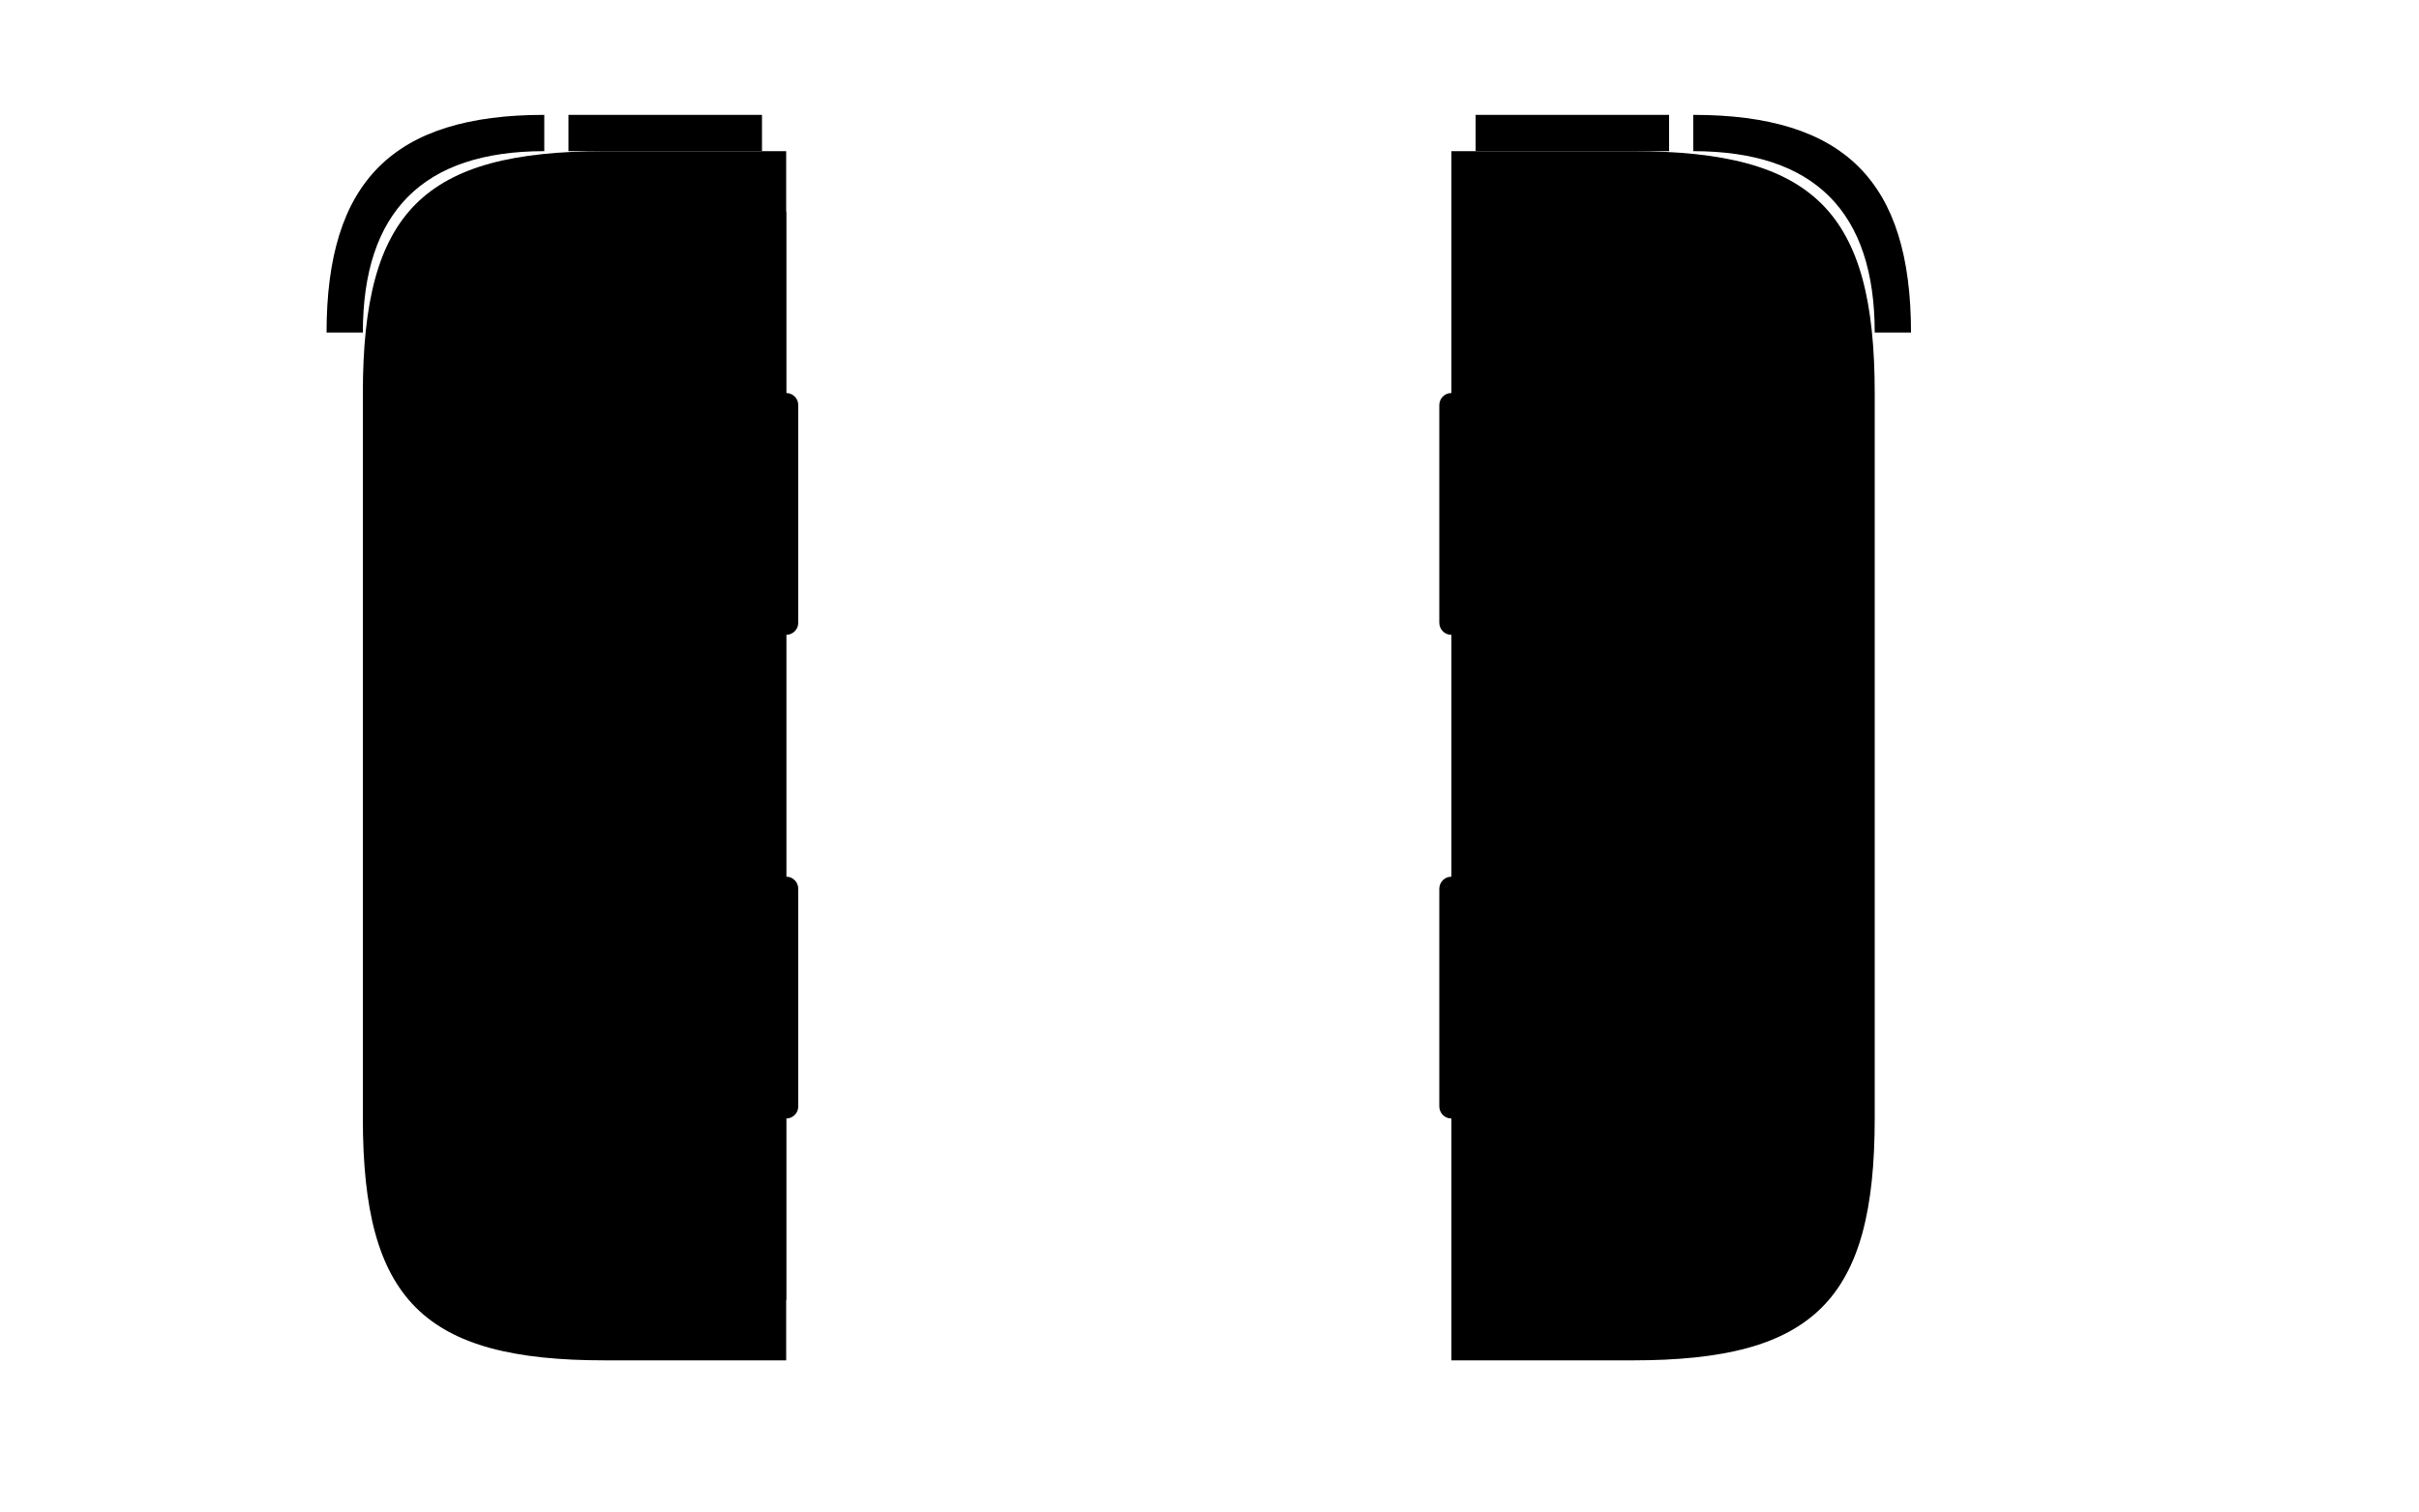
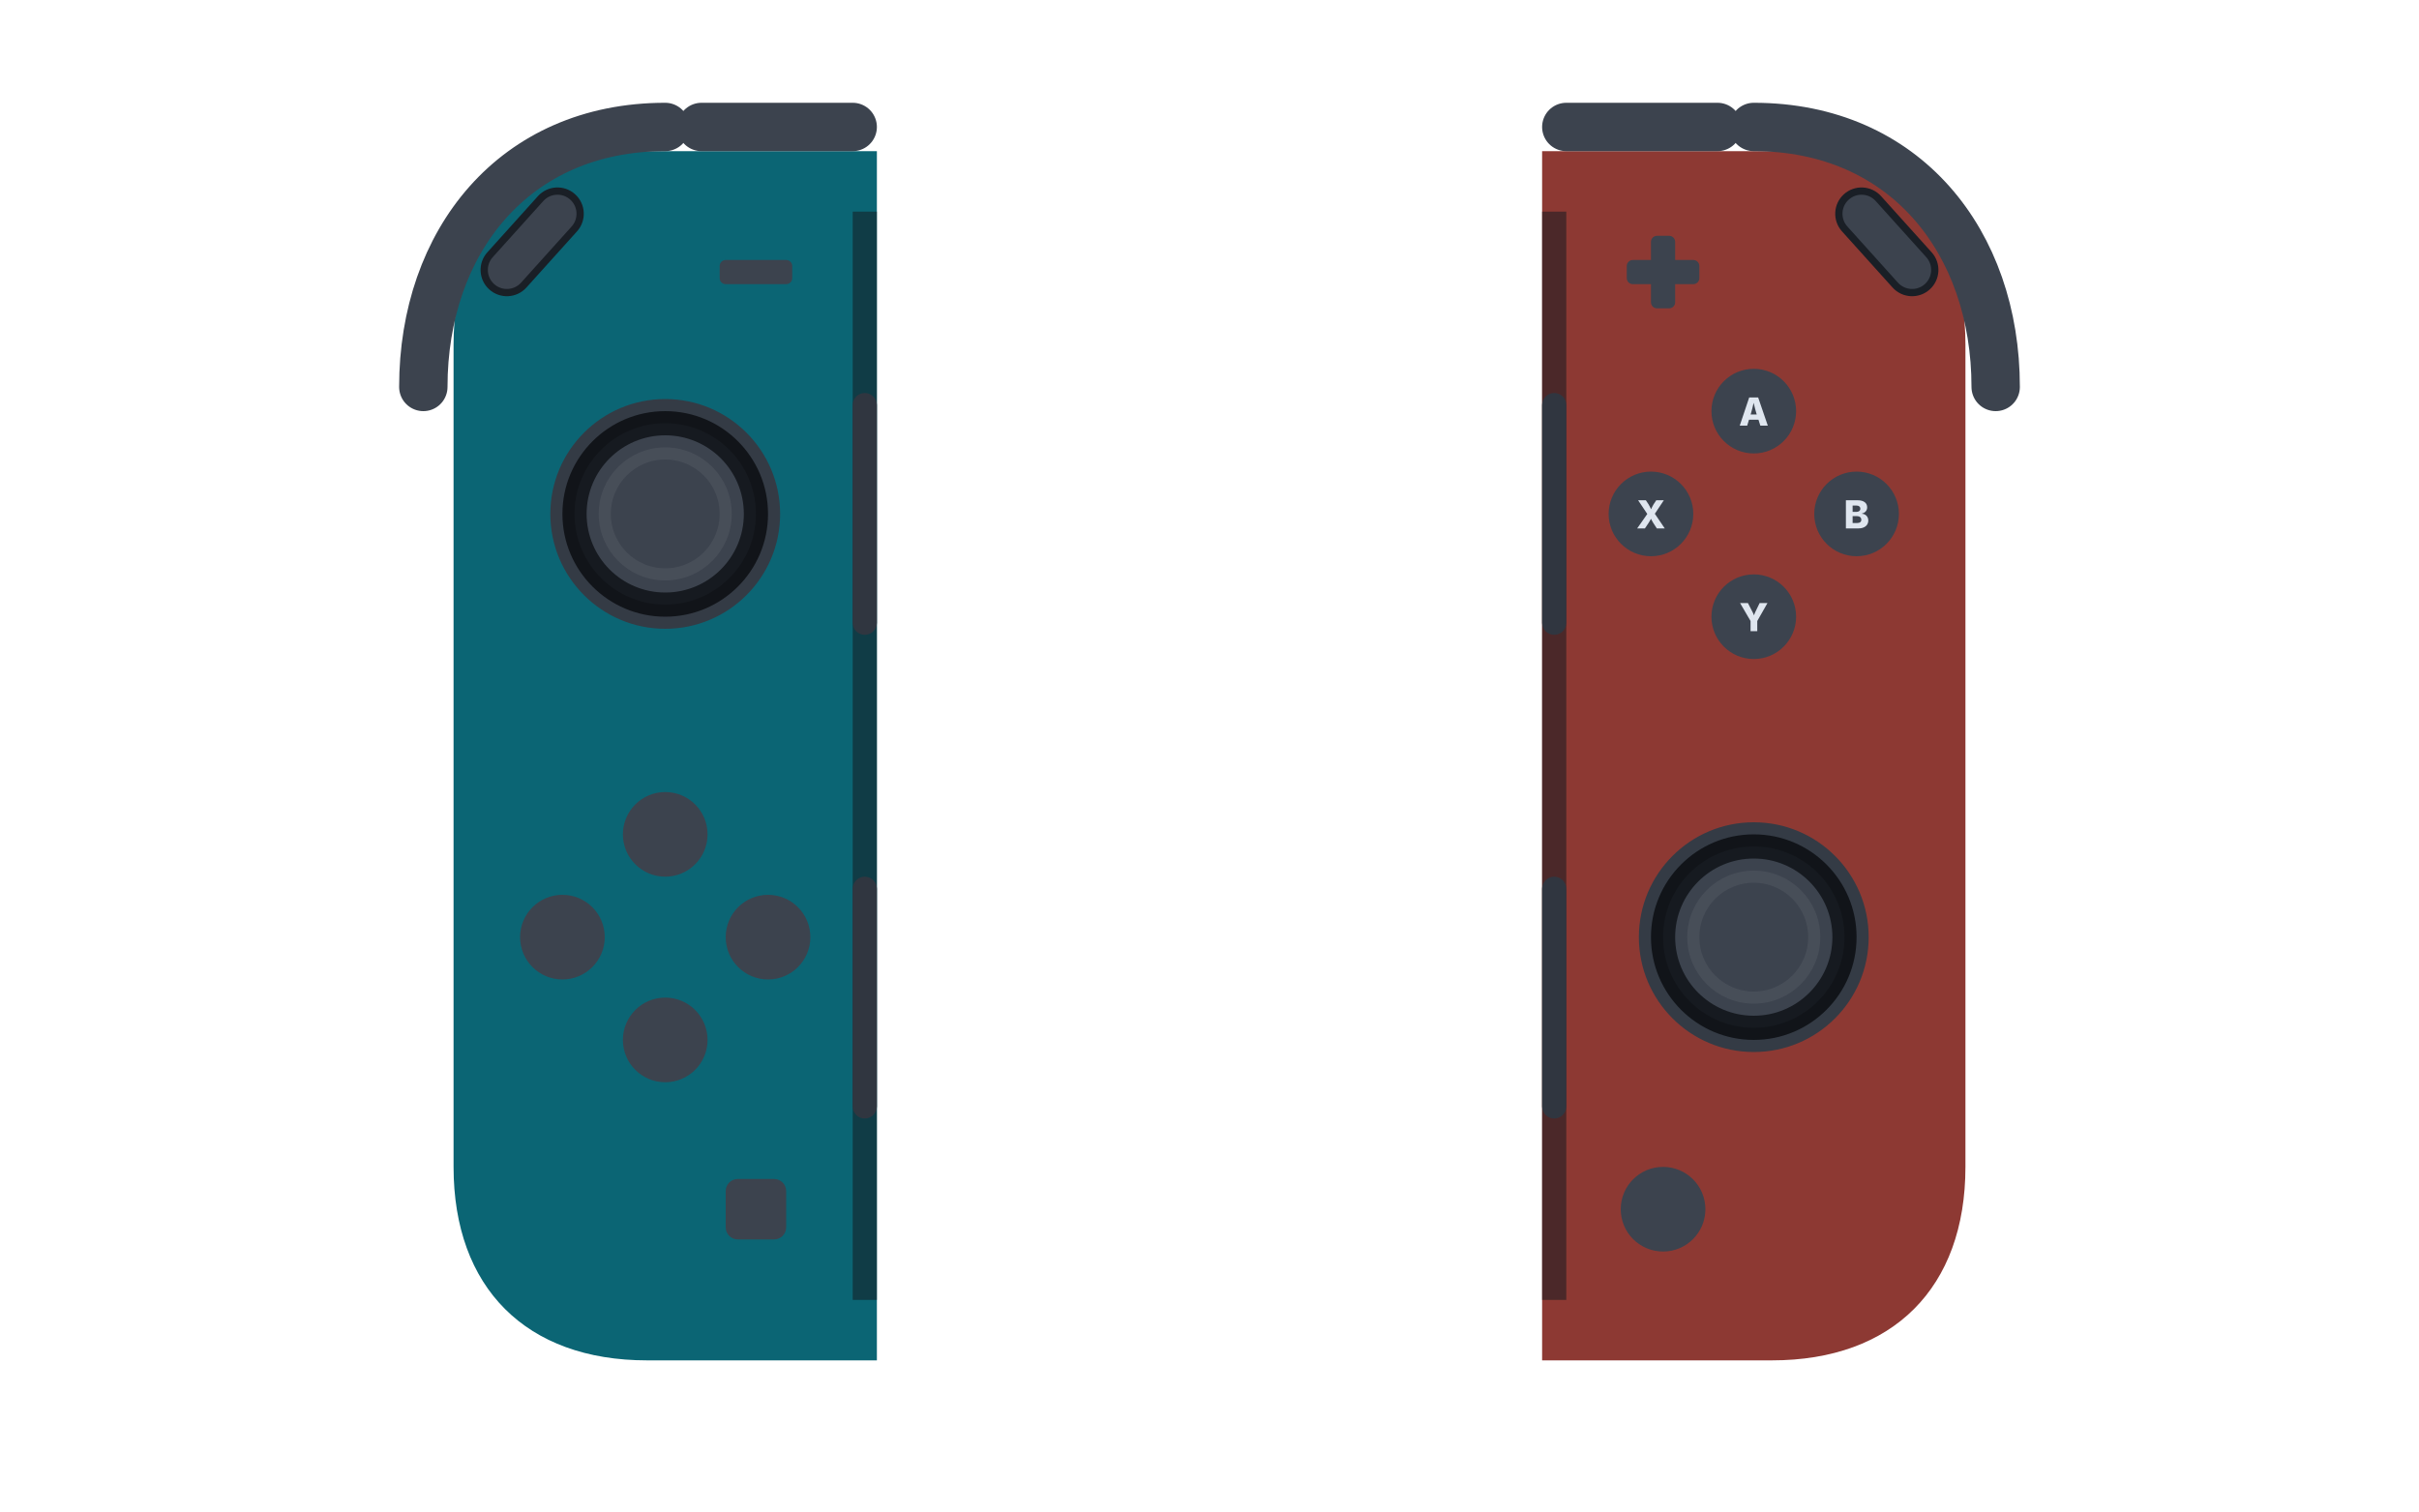
- <svg viewBox="0 0 400 250" class="w-full h-full drop-shadow-xl filter transition-all duration-500">
-   <g transform="translate(0,0)">
-     <g transform="translate(60, 25)">
-       <path d="M0,30 C0,10 10,0 30,0 L30,-6 C5,-6 -6,5 -6,30 Z" class="fill-stone-300 dark:fill-stone-600 transition-colors duration-200" />
-       <path d="M34,-6 L66,-6 L66,0 L34,0 Z" class="fill-stone-300 dark:fill-stone-600 transition-colors duration-200" />
-       <path d="M0,40 C0,10 10,0 40,0 L70,0 L70,200 L40,200 C10,200 0,190 0,160 Z" class="fill-[#00C3E3] stroke-none" />
-       <rect x="66" y="10" width="4" height="180" class="fill-stone-800 opacity-20" />
-       <rect x="68" y="40" width="4" height="40" rx="2" class="fill-stone-600 transition-colors" />
-       <rect x="68" y="120" width="4" height="40" rx="2" class="fill-stone-600 transition-colors" />
-       <rect x="44" y="18" width="12" height="4" rx="1" class="fill-stone-300 dark:fill-stone-600 transition-colors duration-200" />
-       <circle cx="35" cy="60" r="18" class="fill-stone-800 opacity-20" />
-       <circle cx="35" cy="60" r="14" class="fill-stone-800 transition-colors" transform="translate(0, 0)" />
-       <g transform="translate(35, 130)">
-         <circle cx="0" cy="-17" r="7" class="fill-stone-300 dark:fill-stone-600 transition-colors duration-200" />
-         <circle cx="-17" cy="0" r="7" class="fill-stone-300 dark:fill-stone-600 transition-colors duration-200" />
-         <circle cx="17" cy="0" r="7" class="fill-stone-300 dark:fill-stone-600 transition-colors duration-200" />
-         <circle cx="0" cy="17" r="7" class="fill-stone-300 dark:fill-stone-600 transition-colors duration-200" />
-       </g>
-       <rect x="45" y="170" width="10" height="10" rx="2" class="fill-stone-300 dark:fill-stone-600 transition-colors duration-200" />
-     </g>
-     <g transform="translate(240, 25)">
-       <path d="M70,30 C70,10 60,0 40,0 L40,-6 C65,-6 76,5 76,30 Z" class="fill-stone-300 dark:fill-stone-600 transition-colors duration-200" />
-       <path d="M36,-6 L4,-6 L4,0 L36,0 Z" class="fill-stone-300 dark:fill-stone-600 transition-colors duration-200" />
-       <path d="M70,40 C70,10 60,0 30,0 L0,0 L0,200 L30,200 C60,200 70,190 70,160 Z" class="fill-[#FF3C28] stroke-none" />
-       <rect x="0" y="10" width="4" height="180" class="fill-stone-800 opacity-20" />
-       <rect x="-2" y="40" width="4" height="40" rx="2" class="fill-stone-600 transition-colors" />
-       <rect x="-2" y="120" width="4" height="40" rx="2" class="fill-stone-600 transition-colors" />
-       <g transform="translate(14, 14)">
-         <rect x="0" y="4" width="12" height="4" rx="1" class="fill-stone-300 dark:fill-stone-600 transition-colors duration-200" />
-         <rect x="4" y="0" width="4" height="12" rx="1" class="fill-stone-300 dark:fill-stone-600 transition-colors duration-200" />
-       </g>
-       <g transform="translate(35, 60)">
-         <circle cx="0" cy="-17" r="7" class="fill-stone-300 dark:fill-stone-600 transition-colors duration-200" />
-         <circle cx="-17" cy="0" r="7" class="fill-stone-300 dark:fill-stone-600 transition-colors duration-200" />
-         <circle cx="17" cy="0" r="7" class="fill-stone-300 dark:fill-stone-600 transition-colors duration-200" />
-         <circle cx="0" cy="17" r="7" class="fill-stone-300 dark:fill-stone-600 transition-colors duration-200" />
-       </g>
-       <g transform="translate(35, 130)">
-         <circle cx="0" cy="0" r="18" class="fill-stone-800 opacity-20" />
-         <circle cx="0" cy="0" r="14" class="fill-stone-800 transition-colors" transform="translate(0, 0)" />
-       </g>
-       <circle cx="20" cy="175" r="7" class="fill-stone-300 dark:fill-stone-600 transition-colors duration-200" />
-     </g>
+ <svg xmlns="http://www.w3.org/2000/svg" viewBox="0 0 400 250" width="400" height="250">
+   <path d="M75,57 C75,37 87,25 107,25 L145,25 L145,225 L107,225 C87,225 75,213 75,193 Z" fill="#0b6574" />
+   <path d="M325,57 C325,37 313,25 293,25 L255,25 L255,225 L293,225 C313,225 325,213 325,193 Z" fill="#8d3933" />
+   <g stroke="#3c434e" stroke-width="8" fill="none" stroke-linecap="round">
+     <path d="M70,64 C70,40 85,21 110,21" />
+     <path d="M116,21 L141,21" />
+     <path d="M330,64 C330,40 315,21 290,21" />
+     <path d="M284,21 L259,21" />
  </g>
+   <g fill="#3c434e" stroke="#1a1f26" stroke-width="1.2">
+     <rect x="78" y="36.25" width="20" height="7.5" rx="3.75" transform="rotate(-48 88 40)" />
+     <rect x="302" y="36.25" width="20" height="7.5" rx="3.75" transform="rotate(48 312 40)" />
+   </g>
+   <rect x="141" y="35" width="4" height="180" fill="#141a20" opacity=".55" />
+   <rect x="141" y="65" width="4" height="40" rx="2" fill="#303640" />
+   <rect x="141" y="145" width="4" height="40" rx="2" fill="#303640" />
+   <rect x="255" y="35" width="4" height="180" fill="#141a20" opacity=".55" />
+   <rect x="255" y="65" width="4" height="40" rx="2" fill="#303640" />
+   <rect x="255" y="145" width="4" height="40" rx="2" fill="#303640" />
+   <circle cx="110" cy="85" r="18" fill="#111419" stroke="#343b45" stroke-width="2" />
+   <circle cx="110" cy="85" r="14" fill="#3c434e" stroke="#161a20" stroke-width="2" />
+   <circle cx="110" cy="85" r="10" fill="none" stroke="rgba(255,255,255,0.06)" stroke-width="2" />
+   <g fill="#3c434e">
+     <circle cx="110" cy="138" r="7" />
+     <circle cx="93" cy="155" r="7" />
+     <circle cx="127" cy="155" r="7" />
+     <circle cx="110" cy="172" r="7" />
+   </g>
+   <rect x="120" y="195" width="10" height="10" rx="2" fill="#3c434e" />
+   <rect x="119" y="43" width="12" height="4" rx="1" fill="#3c434e" />
+   <g fill="#3c434e">
+     <circle cx="290" cy="68" r="7" />
+     <circle cx="307" cy="85" r="7" />
+     <circle cx="273" cy="85" r="7" />
+     <circle cx="290" cy="102" r="7" />
+   </g>
+   <g font-family="Inter, 'Noto Sans SC', system-ui, sans-serif" font-size="6.4" font-weight="800" fill="#dfe6ef" text-anchor="middle">
+     <text x="290" y="70.4">A</text>
+     <text x="307" y="87.4">B</text>
+     <text x="273" y="87.4">X</text>
+     <text x="290" y="104.4">Y</text>
+   </g>
+   <rect x="269" y="43" width="12" height="4" rx="1" fill="#3c434e" />
+   <rect x="273" y="39" width="4" height="12" rx="1" fill="#3c434e" />
+   <circle cx="290" cy="155" r="18" fill="#111419" stroke="#343b45" stroke-width="2" />
+   <circle cx="290" cy="155" r="14" fill="#3c434e" stroke="#161a20" stroke-width="2" />
+   <circle cx="290" cy="155" r="10" fill="none" stroke="rgba(255,255,255,0.06)" stroke-width="2" />
+   <circle cx="275" cy="200" r="7" fill="#3c434e" />
</svg>
